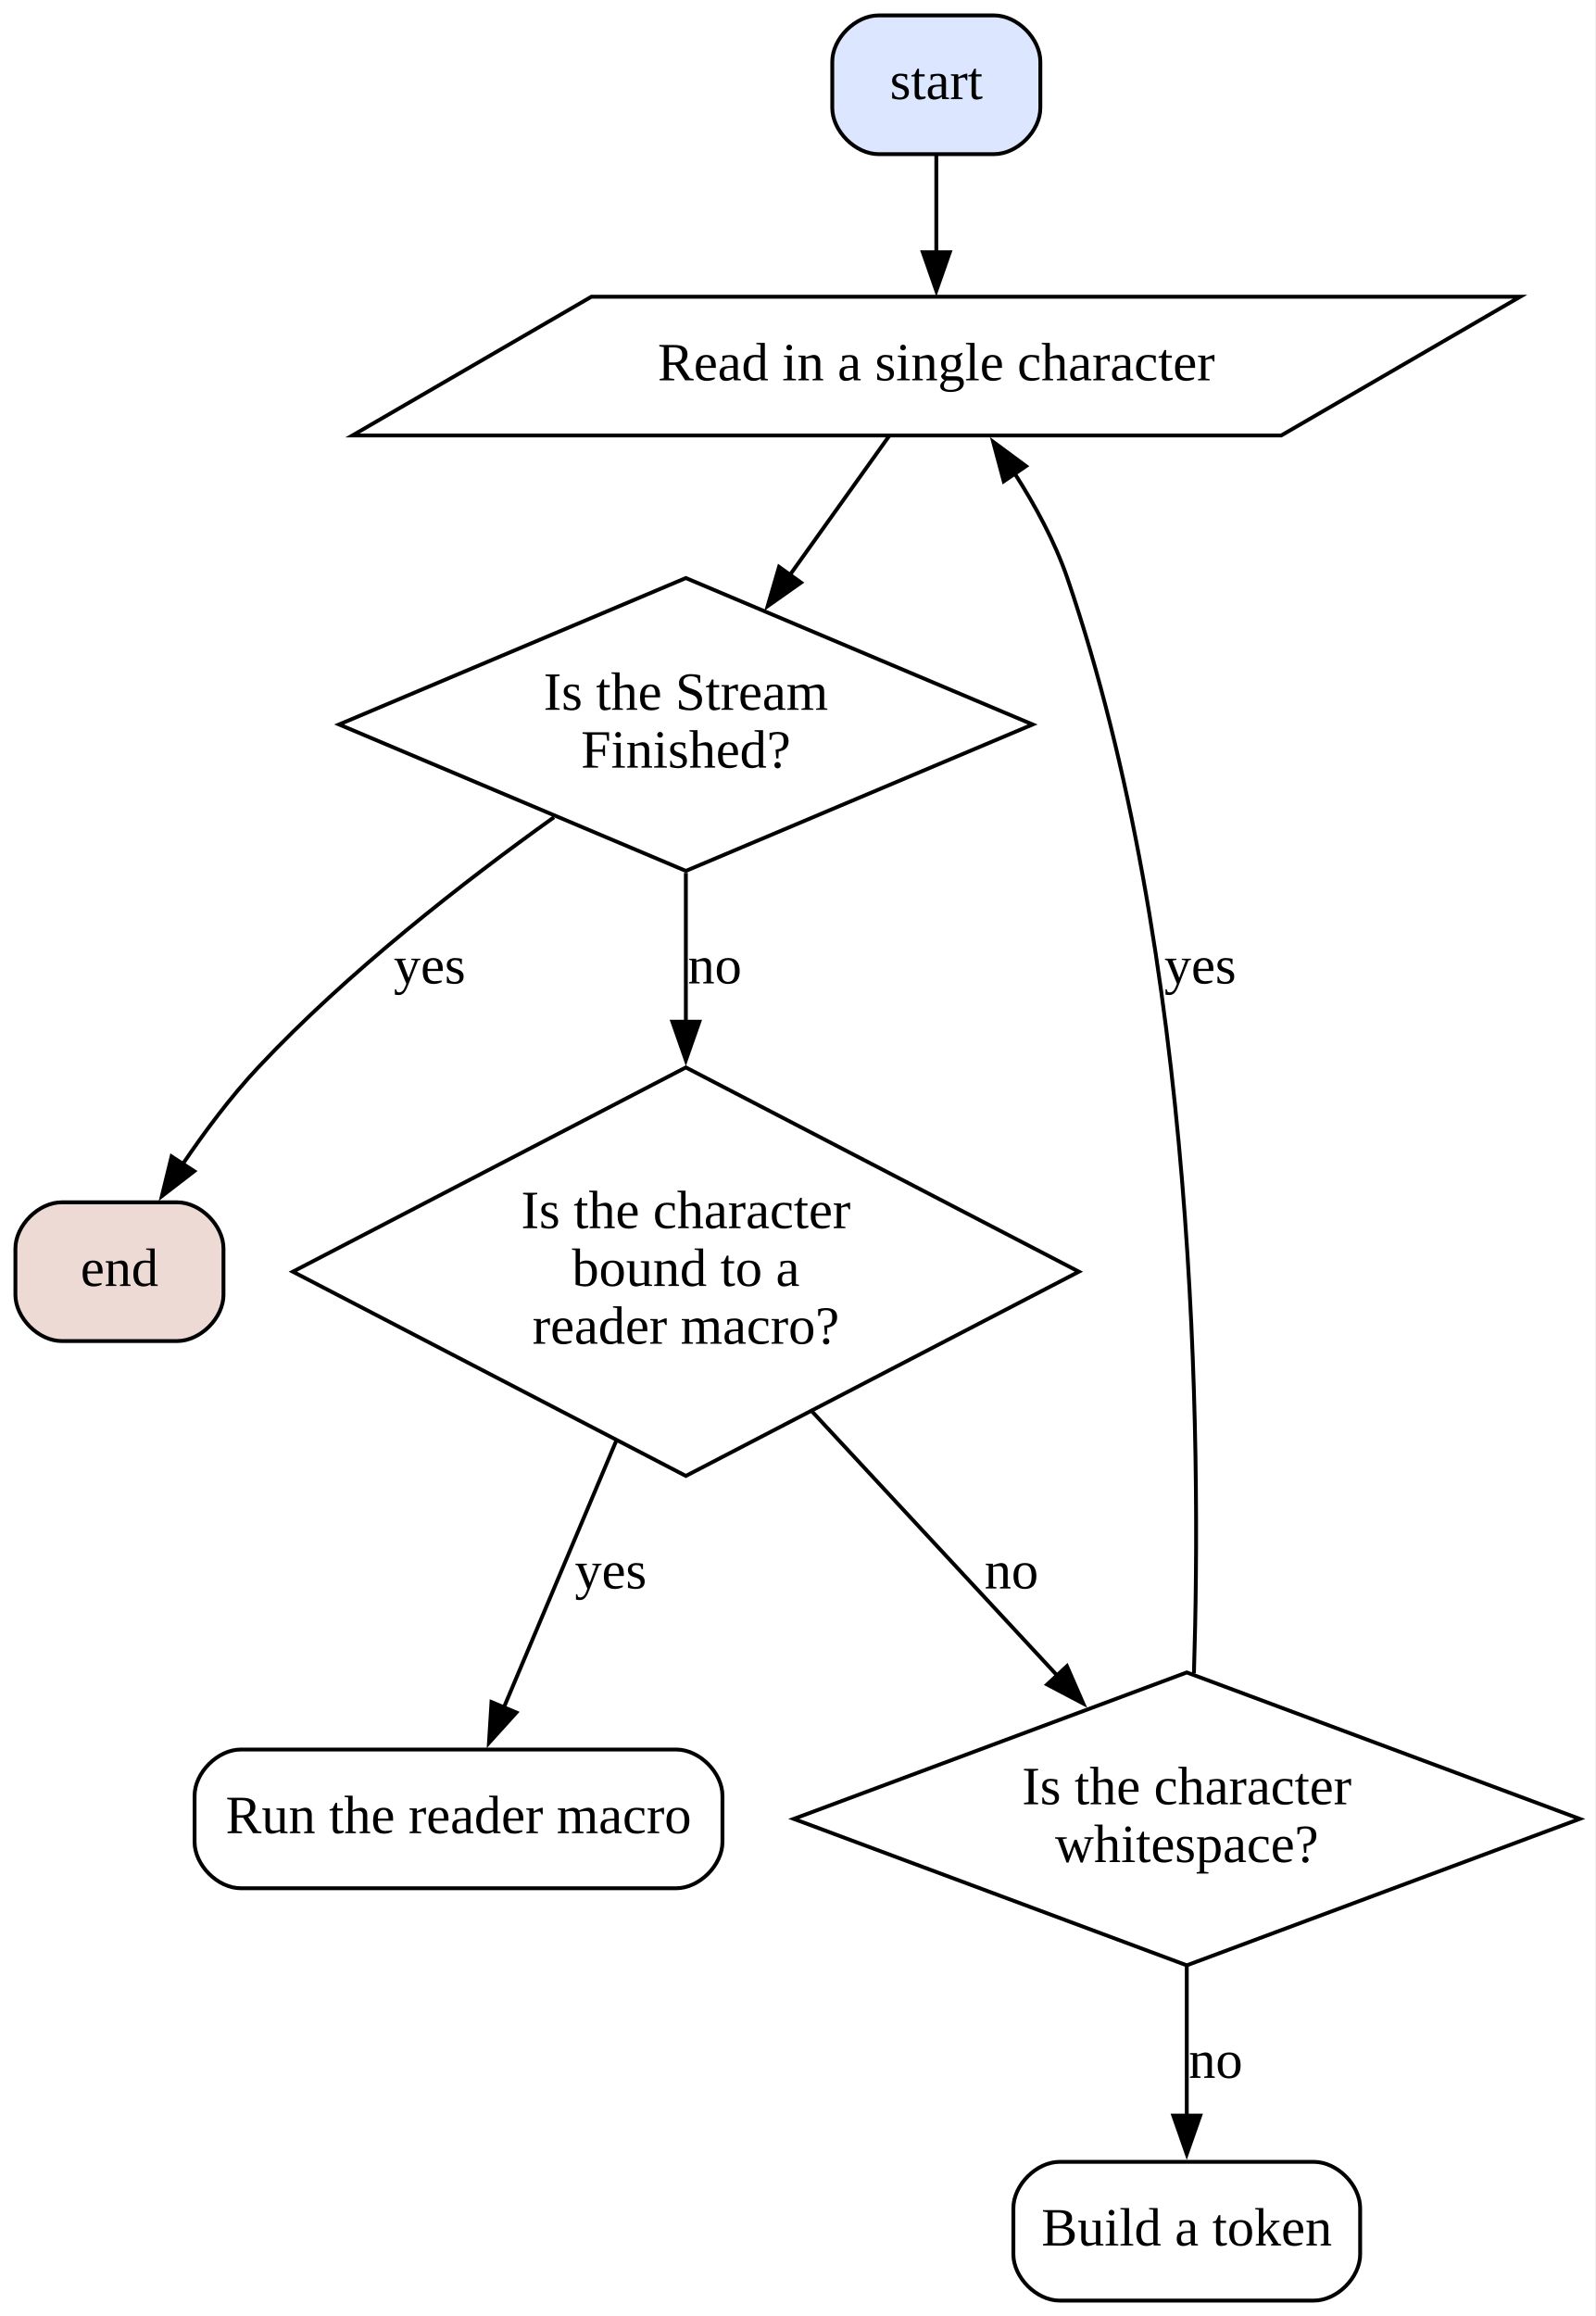
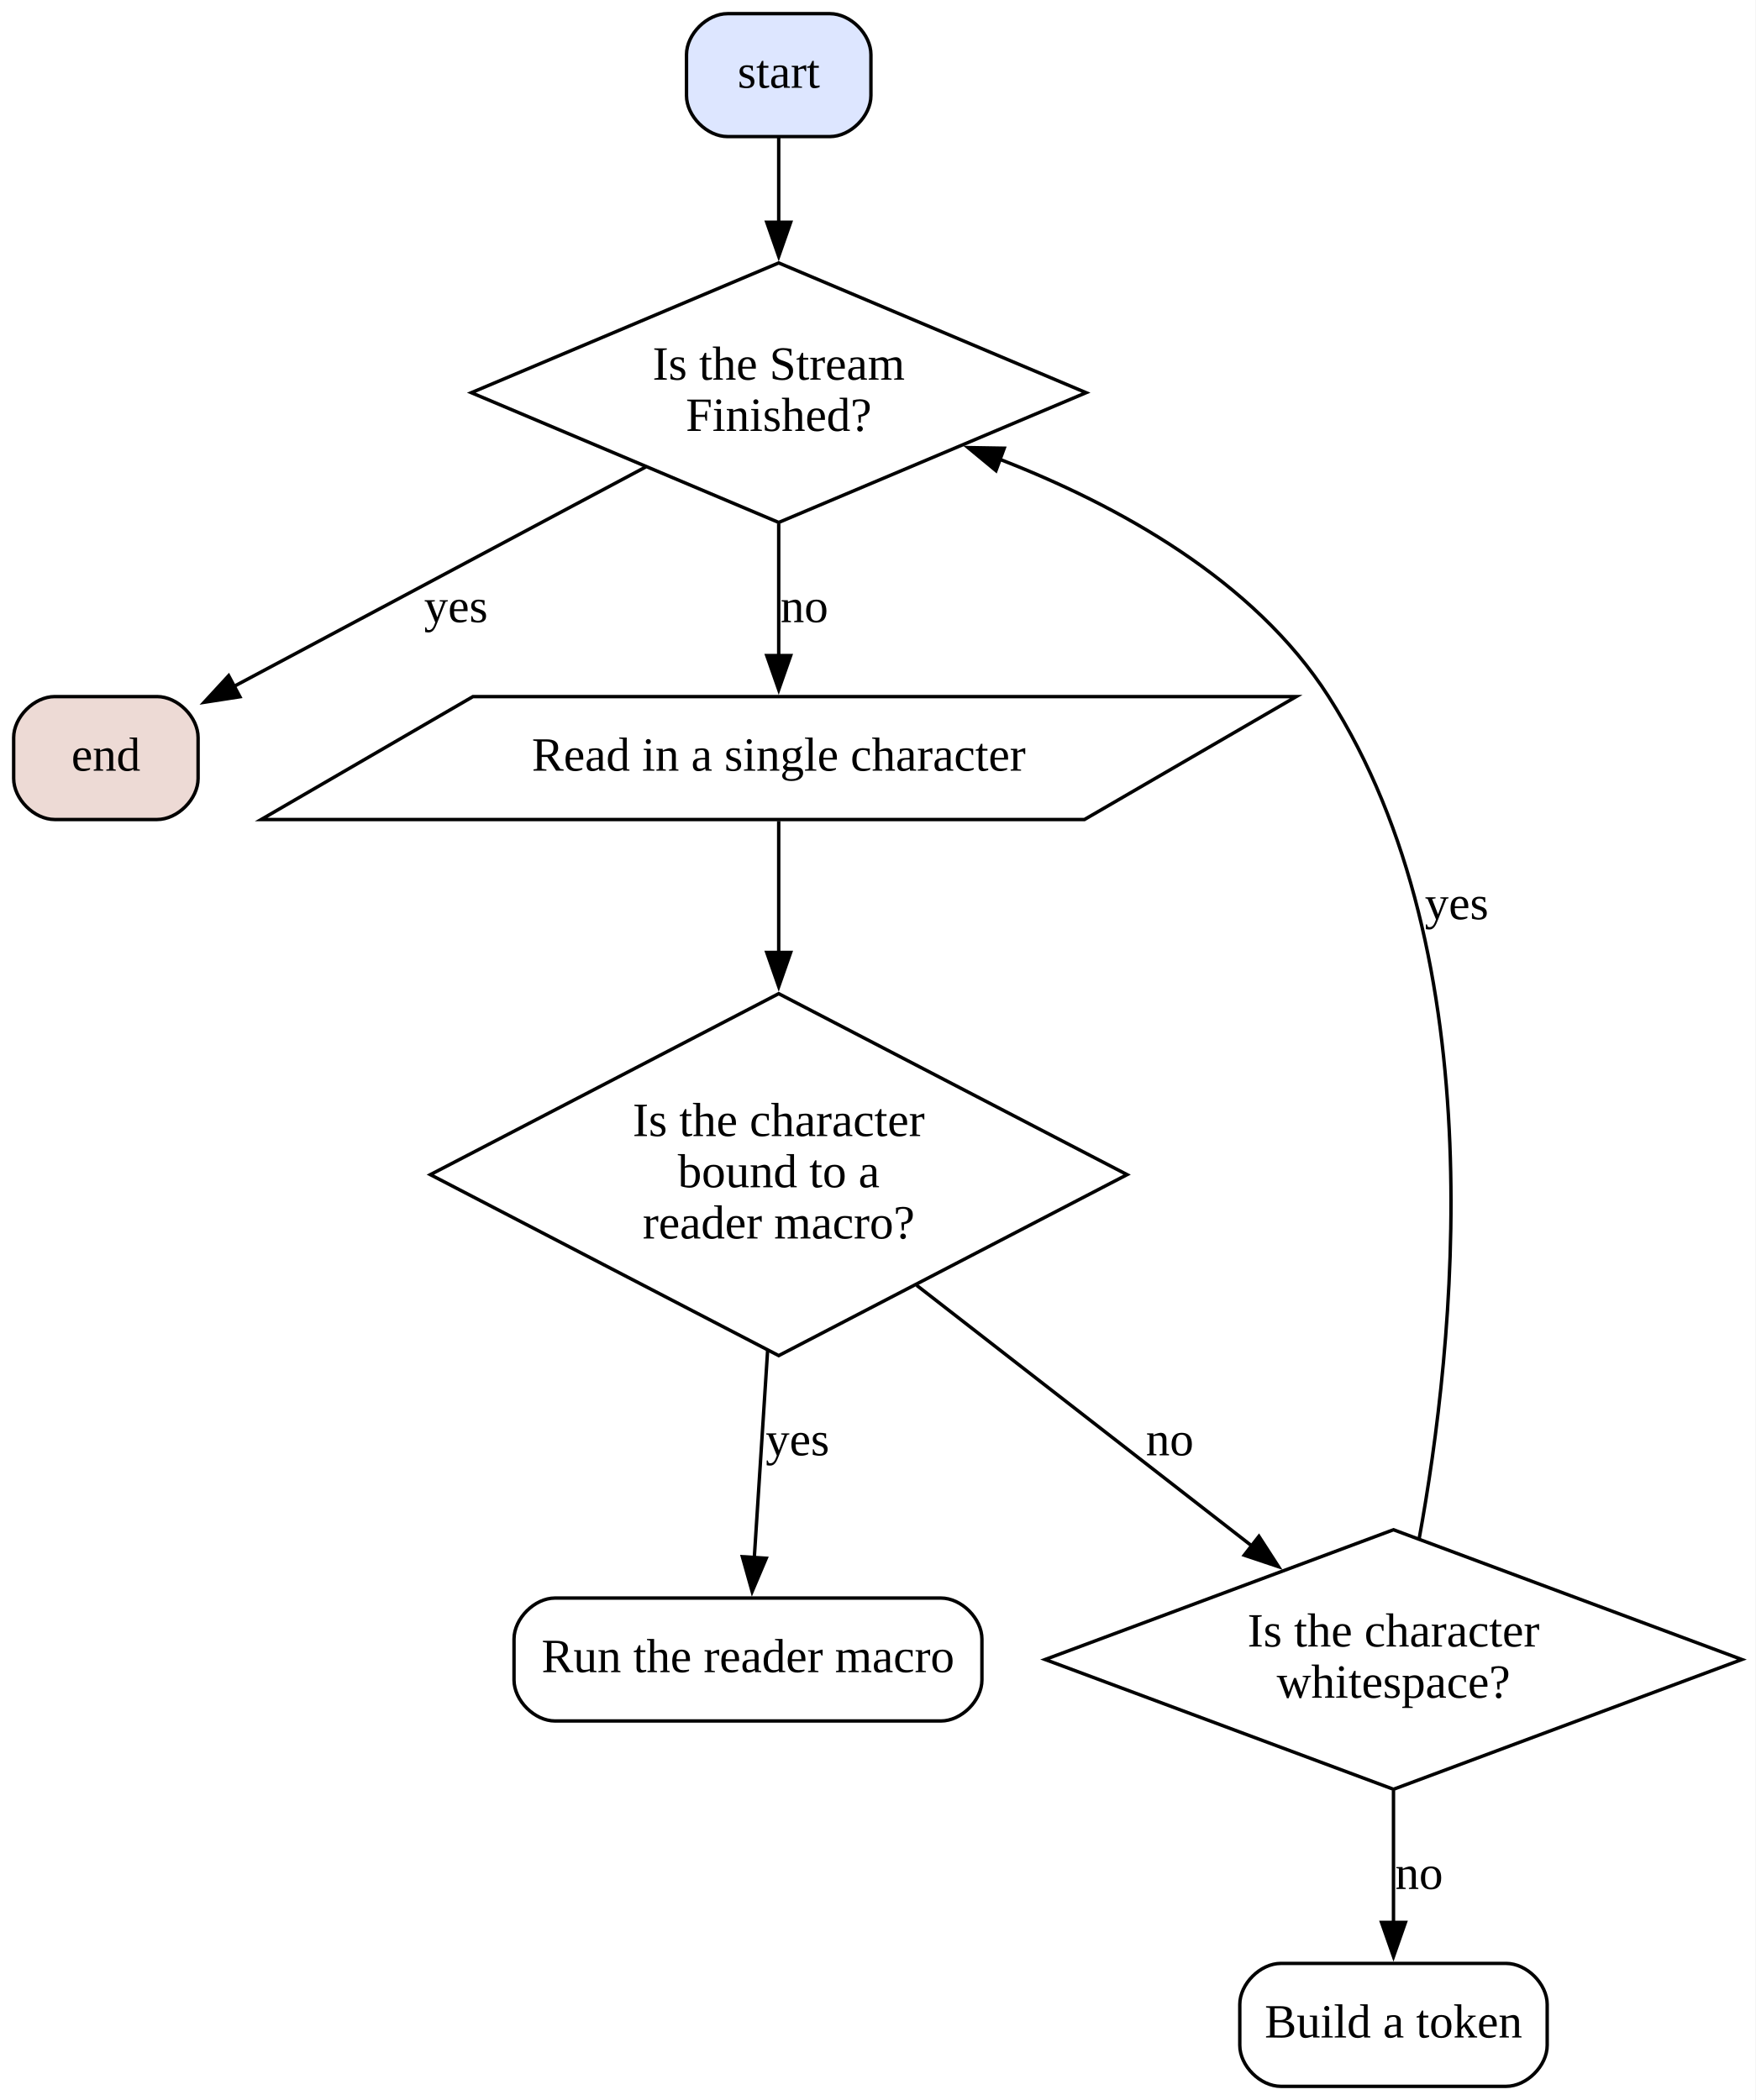
- <svg xmlns="http://www.w3.org/2000/svg" width="414pt" height="601pt" viewBox="0.00 0.00 414.00 601.00">
-   <g id="graph0" class="graph" transform="scale(1 1) rotate(0) translate(4 597)">
-     <polygon fill="white" stroke="none" points="-4,4 -4,-597 410,-597 410,4 -4,4" />
+ <svg xmlns="http://www.w3.org/2000/svg" width="514pt" height="615pt" viewBox="0.00 0.00 514.00 615.00">
+   <g id="graph0" class="graph" transform="scale(1 1) rotate(0) translate(4 611)">
+     <polygon fill="white" stroke="none" points="-4,4 -4,-611 510,-611 510,4 -4,4" />
    <g id="node1" class="node">
-       <path fill="#0044ff" fill-opacity="0.133" stroke="black" d="M254,-593C254,-593 224,-593 224,-593 218,-593 212,-587 212,-581 212,-581 212,-569 212,-569 212,-563 218,-557 224,-557 224,-557 254,-557 254,-557 260,-557 266,-563 266,-569 266,-569 266,-581 266,-581 266,-587 260,-593 254,-593" />
-       <text text-anchor="middle" x="239" y="-571.3" font-family="Times New Roman,serif" font-size="14.00">start</text>
+       <path fill="#0044ff" fill-opacity="0.133" stroke="black" d="M239,-607C239,-607 209,-607 209,-607 203,-607 197,-601 197,-595 197,-595 197,-583 197,-583 197,-577 203,-571 209,-571 209,-571 239,-571 239,-571 245,-571 251,-577 251,-583 251,-583 251,-595 251,-595 251,-601 245,-607 239,-607" />
+       <text text-anchor="middle" x="224" y="-585.3" font-family="Times New Roman,serif" font-size="14.00">start</text>
+     </g>
+     <g id="node3" class="node">
+       <polygon fill="none" stroke="black" points="224,-534 134,-496 224,-458 314,-496 224,-534" />
+       <text text-anchor="middle" x="224" y="-499.8" font-family="Times New Roman,serif" font-size="14.00">Is the Stream</text>
+       <text text-anchor="middle" x="224" y="-484.8" font-family="Times New Roman,serif" font-size="14.00">Finished?</text>
+     </g>
+     <g id="edge1" class="edge">
+       <path fill="none" stroke="black" d="M224,-570.88C224,-563.64 224,-554.81 224,-545.8" />
+       <polygon fill="black" stroke="black" points="227.5,-545.91 224,-535.91 220.5,-545.91 227.5,-545.91" />
+     </g>
+     <g id="node2" class="node">
+       <path fill="#eddad5" stroke="black" d="M42,-407C42,-407 12,-407 12,-407 6,-407 0,-401 0,-395 0,-395 0,-383 0,-383 0,-377 6,-371 12,-371 12,-371 42,-371 42,-371 48,-371 54,-377 54,-383 54,-383 54,-395 54,-395 54,-401 48,-407 42,-407" />
+       <text text-anchor="middle" x="27" y="-385.3" font-family="Times New Roman,serif" font-size="14.00">end</text>
+     </g>
+     <g id="edge3" class="edge">
+       <path fill="none" stroke="black" d="M185.08,-474.26C150.12,-455.62 99.13,-428.44 64.59,-410.03" />
+       <polygon fill="black" stroke="black" points="66.24,-406.95 55.77,-405.33 62.95,-413.12 66.24,-406.95" />
+       <text text-anchor="middle" x="129.5" y="-428.8" font-family="Times New Roman,serif" font-size="14.00">yes</text>
    </g>
    <g id="node4" class="node">
-       <polygon fill="none" stroke="black" points="390.53,-520 149.48,-520 87.47,-484 328.52,-484 390.53,-520" />
-       <text text-anchor="middle" x="239" y="-498.3" font-family="Times New Roman,serif" font-size="14.00">Read in a single character</text>
+       <polygon fill="none" stroke="black" points="375.53,-407 134.48,-407 72.47,-371 313.52,-371 375.53,-407" />
+       <text text-anchor="middle" x="224" y="-385.3" font-family="Times New Roman,serif" font-size="14.00">Read in a single character</text>
    </g>
-     <g id="edge1" class="edge">
-       <path fill="none" stroke="black" d="M239,-556.81C239,-549.23 239,-540.1 239,-531.54" />
-       <polygon fill="black" stroke="black" points="242.5,-531.54 239,-521.54 235.5,-531.54 242.5,-531.54" />
-     </g>
-     <g id="node2" class="node">
-       <path fill="#eddad5" stroke="black" d="M42,-285C42,-285 12,-285 12,-285 6,-285 0,-279 0,-273 0,-273 0,-261 0,-261 0,-255 6,-249 12,-249 12,-249 42,-249 42,-249 48,-249 54,-255 54,-261 54,-261 54,-273 54,-273 54,-279 48,-285 42,-285" />
-       <text text-anchor="middle" x="27" y="-263.3" font-family="Times New Roman,serif" font-size="14.00">end</text>
-     </g>
-     <g id="node3" class="node">
-       <polygon fill="none" stroke="black" points="174,-447 84,-409 174,-371 264,-409 174,-447" />
-       <text text-anchor="middle" x="174" y="-412.8" font-family="Times New Roman,serif" font-size="14.00">Is the Stream</text>
-       <text text-anchor="middle" x="174" y="-397.8" font-family="Times New Roman,serif" font-size="14.00">Finished?</text>
-     </g>
-     <g id="edge3" class="edge">
-       <path fill="none" stroke="black" d="M139.78,-384.93C116.65,-368.4 86.21,-344.76 63,-320 55.88,-312.4 49.09,-303.29 43.37,-294.83" />
-       <polygon fill="black" stroke="black" points="46.4,-293.08 38.01,-286.61 40.53,-296.9 46.4,-293.08" />
-       <text text-anchor="middle" x="107.5" y="-341.8" font-family="Times New Roman,serif" font-size="14.00">yes</text>
+     <g id="edge4" class="edge">
+       <path fill="none" stroke="black" d="M224,-457.69C224,-444.86 224,-430.72 224,-418.69" />
+       <polygon fill="black" stroke="black" points="227.5,-419.01 224,-409.01 220.5,-419.01 227.5,-419.01" />
+       <text text-anchor="middle" x="231.5" y="-428.8" font-family="Times New Roman,serif" font-size="14.00">no</text>
    </g>
    <g id="node5" class="node">
-       <polygon fill="none" stroke="black" points="174,-320 72,-267 174,-214 276,-267 174,-320" />
-       <text text-anchor="middle" x="174" y="-278.3" font-family="Times New Roman,serif" font-size="14.00">Is the character</text>
-       <text text-anchor="middle" x="174" y="-263.3" font-family="Times New Roman,serif" font-size="14.00">bound to a</text>
-       <text text-anchor="middle" x="174" y="-248.3" font-family="Times New Roman,serif" font-size="14.00">reader macro?</text>
-     </g>
-     <g id="edge4" class="edge">
-       <path fill="none" stroke="black" d="M174,-370.48C174,-358.58 174,-345.07 174,-331.85" />
-       <polygon fill="black" stroke="black" points="177.5,-331.87 174,-321.87 170.5,-331.87 177.5,-331.87" />
-       <text text-anchor="middle" x="181.5" y="-341.8" font-family="Times New Roman,serif" font-size="14.00">no</text>
+       <polygon fill="none" stroke="black" points="224,-320 122,-267 224,-214 326,-267 224,-320" />
+       <text text-anchor="middle" x="224" y="-278.3" font-family="Times New Roman,serif" font-size="14.00">Is the character</text>
+       <text text-anchor="middle" x="224" y="-263.3" font-family="Times New Roman,serif" font-size="14.00">bound to a</text>
+       <text text-anchor="middle" x="224" y="-248.3" font-family="Times New Roman,serif" font-size="14.00">reader macro?</text>
    </g>
    <g id="edge2" class="edge">
-       <path fill="none" stroke="black" d="M226.77,-483.88C219.51,-473.71 209.99,-460.38 201.04,-447.85" />
-       <polygon fill="black" stroke="black" points="203.89,-445.82 195.23,-439.72 198.19,-449.89 203.89,-445.82" />
+       <path fill="none" stroke="black" d="M224,-370.55C224,-360.14 224,-346.2 224,-331.97" />
+       <polygon fill="black" stroke="black" points="227.5,-332.07 224,-322.07 220.5,-332.07 227.5,-332.07" />
    </g>
    <g id="node6" class="node">
-       <path fill="none" stroke="black" d="M171.5,-143C171.5,-143 58.5,-143 58.5,-143 52.5,-143 46.5,-137 46.5,-131 46.5,-131 46.5,-119 46.5,-119 46.5,-113 52.5,-107 58.5,-107 58.5,-107 171.5,-107 171.5,-107 177.5,-107 183.5,-113 183.5,-119 183.5,-119 183.5,-131 183.5,-131 183.5,-137 177.5,-143 171.5,-143" />
-       <text text-anchor="middle" x="115" y="-121.3" font-family="Times New Roman,serif" font-size="14.00">Run the reader macro</text>
+       <path fill="none" stroke="black" d="M271.5,-143C271.5,-143 158.5,-143 158.5,-143 152.5,-143 146.5,-137 146.5,-131 146.5,-131 146.5,-119 146.5,-119 146.5,-113 152.5,-107 158.5,-107 158.5,-107 271.5,-107 271.5,-107 277.5,-107 283.5,-113 283.5,-119 283.5,-119 283.5,-131 283.5,-131 283.5,-137 277.5,-143 271.5,-143" />
+       <text text-anchor="middle" x="215" y="-121.3" font-family="Times New Roman,serif" font-size="14.00">Run the reader macro</text>
    </g>
    <g id="edge6" class="edge">
-       <path fill="none" stroke="black" d="M155.98,-223.23C146.47,-200.68 135.08,-173.65 126.73,-153.82" />
-       <polygon fill="black" stroke="black" points="130.01,-152.6 122.9,-144.74 123.56,-155.32 130.01,-152.6" />
-       <text text-anchor="middle" x="154.5" y="-184.8" font-family="Times New Roman,serif" font-size="14.00">yes</text>
+       <path fill="none" stroke="black" d="M220.75,-215.46C219.44,-195.06 217.98,-172.28 216.85,-154.81" />
+       <polygon fill="black" stroke="black" points="220.35,-154.66 216.22,-144.91 213.36,-155.11 220.35,-154.66" />
+       <text text-anchor="middle" x="229.5" y="-184.8" font-family="Times New Roman,serif" font-size="14.00">yes</text>
    </g>
    <g id="node7" class="node">
-       <polygon fill="none" stroke="black" points="304,-163 202,-125 304,-87 406,-125 304,-163" />
-       <text text-anchor="middle" x="304" y="-128.8" font-family="Times New Roman,serif" font-size="14.00">Is the character</text>
-       <text text-anchor="middle" x="304" y="-113.8" font-family="Times New Roman,serif" font-size="14.00"> whitespace?</text>
+       <polygon fill="none" stroke="black" points="404,-163 302,-125 404,-87 506,-125 404,-163" />
+       <text text-anchor="middle" x="404" y="-128.8" font-family="Times New Roman,serif" font-size="14.00">Is the character</text>
+       <text text-anchor="middle" x="404" y="-113.8" font-family="Times New Roman,serif" font-size="14.00"> whitespace?</text>
    </g>
    <g id="edge5" class="edge">
-       <path fill="none" stroke="black" d="M206.8,-230.67C226.24,-209.74 250.81,-183.28 270.39,-162.19" />
-       <polygon fill="black" stroke="black" points="272.9,-164.64 277.14,-154.93 267.77,-159.87 272.9,-164.64" />
-       <text text-anchor="middle" x="258.5" y="-184.8" font-family="Times New Roman,serif" font-size="14.00">no</text>
+       <path fill="none" stroke="black" d="M264.4,-234.58C293.7,-211.79 333.22,-181.05 362.73,-158.1" />
+       <polygon fill="black" stroke="black" points="364.6,-161.08 370.35,-152.18 360.3,-155.55 364.6,-161.08" />
+       <text text-anchor="middle" x="338.5" y="-184.8" font-family="Times New Roman,serif" font-size="14.00">no</text>
    </g>
    <g id="edge8" class="edge">
-       <path fill="none" stroke="black" d="M305.86,-162.77C307.77,-223.65 306.66,-348.45 273,-447 269.79,-456.39 264.67,-465.82 259.36,-474.11" />
-       <polygon fill="black" stroke="black" points="256.5,-472.1 253.76,-482.34 262.28,-476.04 256.5,-472.1" />
-       <text text-anchor="middle" x="307.5" y="-341.8" font-family="Times New Roman,serif" font-size="14.00">yes</text>
+       <path fill="none" stroke="black" d="M411.51,-160.35C421.83,-216.76 434,-330.39 385,-407 363.15,-441.17 323.2,-463.12 288.57,-476.55" />
+       <polygon fill="black" stroke="black" points="287.61,-473.17 279.44,-479.92 290.03,-479.74 287.61,-473.17" />
+       <text text-anchor="middle" x="422.5" y="-341.8" font-family="Times New Roman,serif" font-size="14.00">yes</text>
    </g>
    <g id="node8" class="node">
-       <path fill="none" stroke="black" d="M337,-36C337,-36 271,-36 271,-36 265,-36 259,-30 259,-24 259,-24 259,-12 259,-12 259,-6 265,0 271,0 271,0 337,0 337,0 343,0 349,-6 349,-12 349,-12 349,-24 349,-24 349,-30 343,-36 337,-36" />
-       <text text-anchor="middle" x="304" y="-14.3" font-family="Times New Roman,serif" font-size="14.00">Build a token</text>
+       <path fill="none" stroke="black" d="M437,-36C437,-36 371,-36 371,-36 365,-36 359,-30 359,-24 359,-24 359,-12 359,-12 359,-6 365,0 371,0 371,0 437,0 437,0 443,0 449,-6 449,-12 449,-12 449,-24 449,-24 449,-30 443,-36 437,-36" />
+       <text text-anchor="middle" x="404" y="-14.3" font-family="Times New Roman,serif" font-size="14.00">Build a token</text>
    </g>
    <g id="edge7" class="edge">
-       <path fill="none" stroke="black" d="M304,-86.69C304,-73.86 304,-59.72 304,-47.69" />
-       <polygon fill="black" stroke="black" points="307.5,-48.01 304,-38.01 300.5,-48.01 307.5,-48.01" />
-       <text text-anchor="middle" x="311.5" y="-57.8" font-family="Times New Roman,serif" font-size="14.00">no</text>
+       <path fill="none" stroke="black" d="M404,-86.69C404,-73.86 404,-59.72 404,-47.69" />
+       <polygon fill="black" stroke="black" points="407.5,-48.01 404,-38.01 400.5,-48.01 407.5,-48.01" />
+       <text text-anchor="middle" x="411.5" y="-57.8" font-family="Times New Roman,serif" font-size="14.00">no</text>
    </g>
  </g>
</svg>
